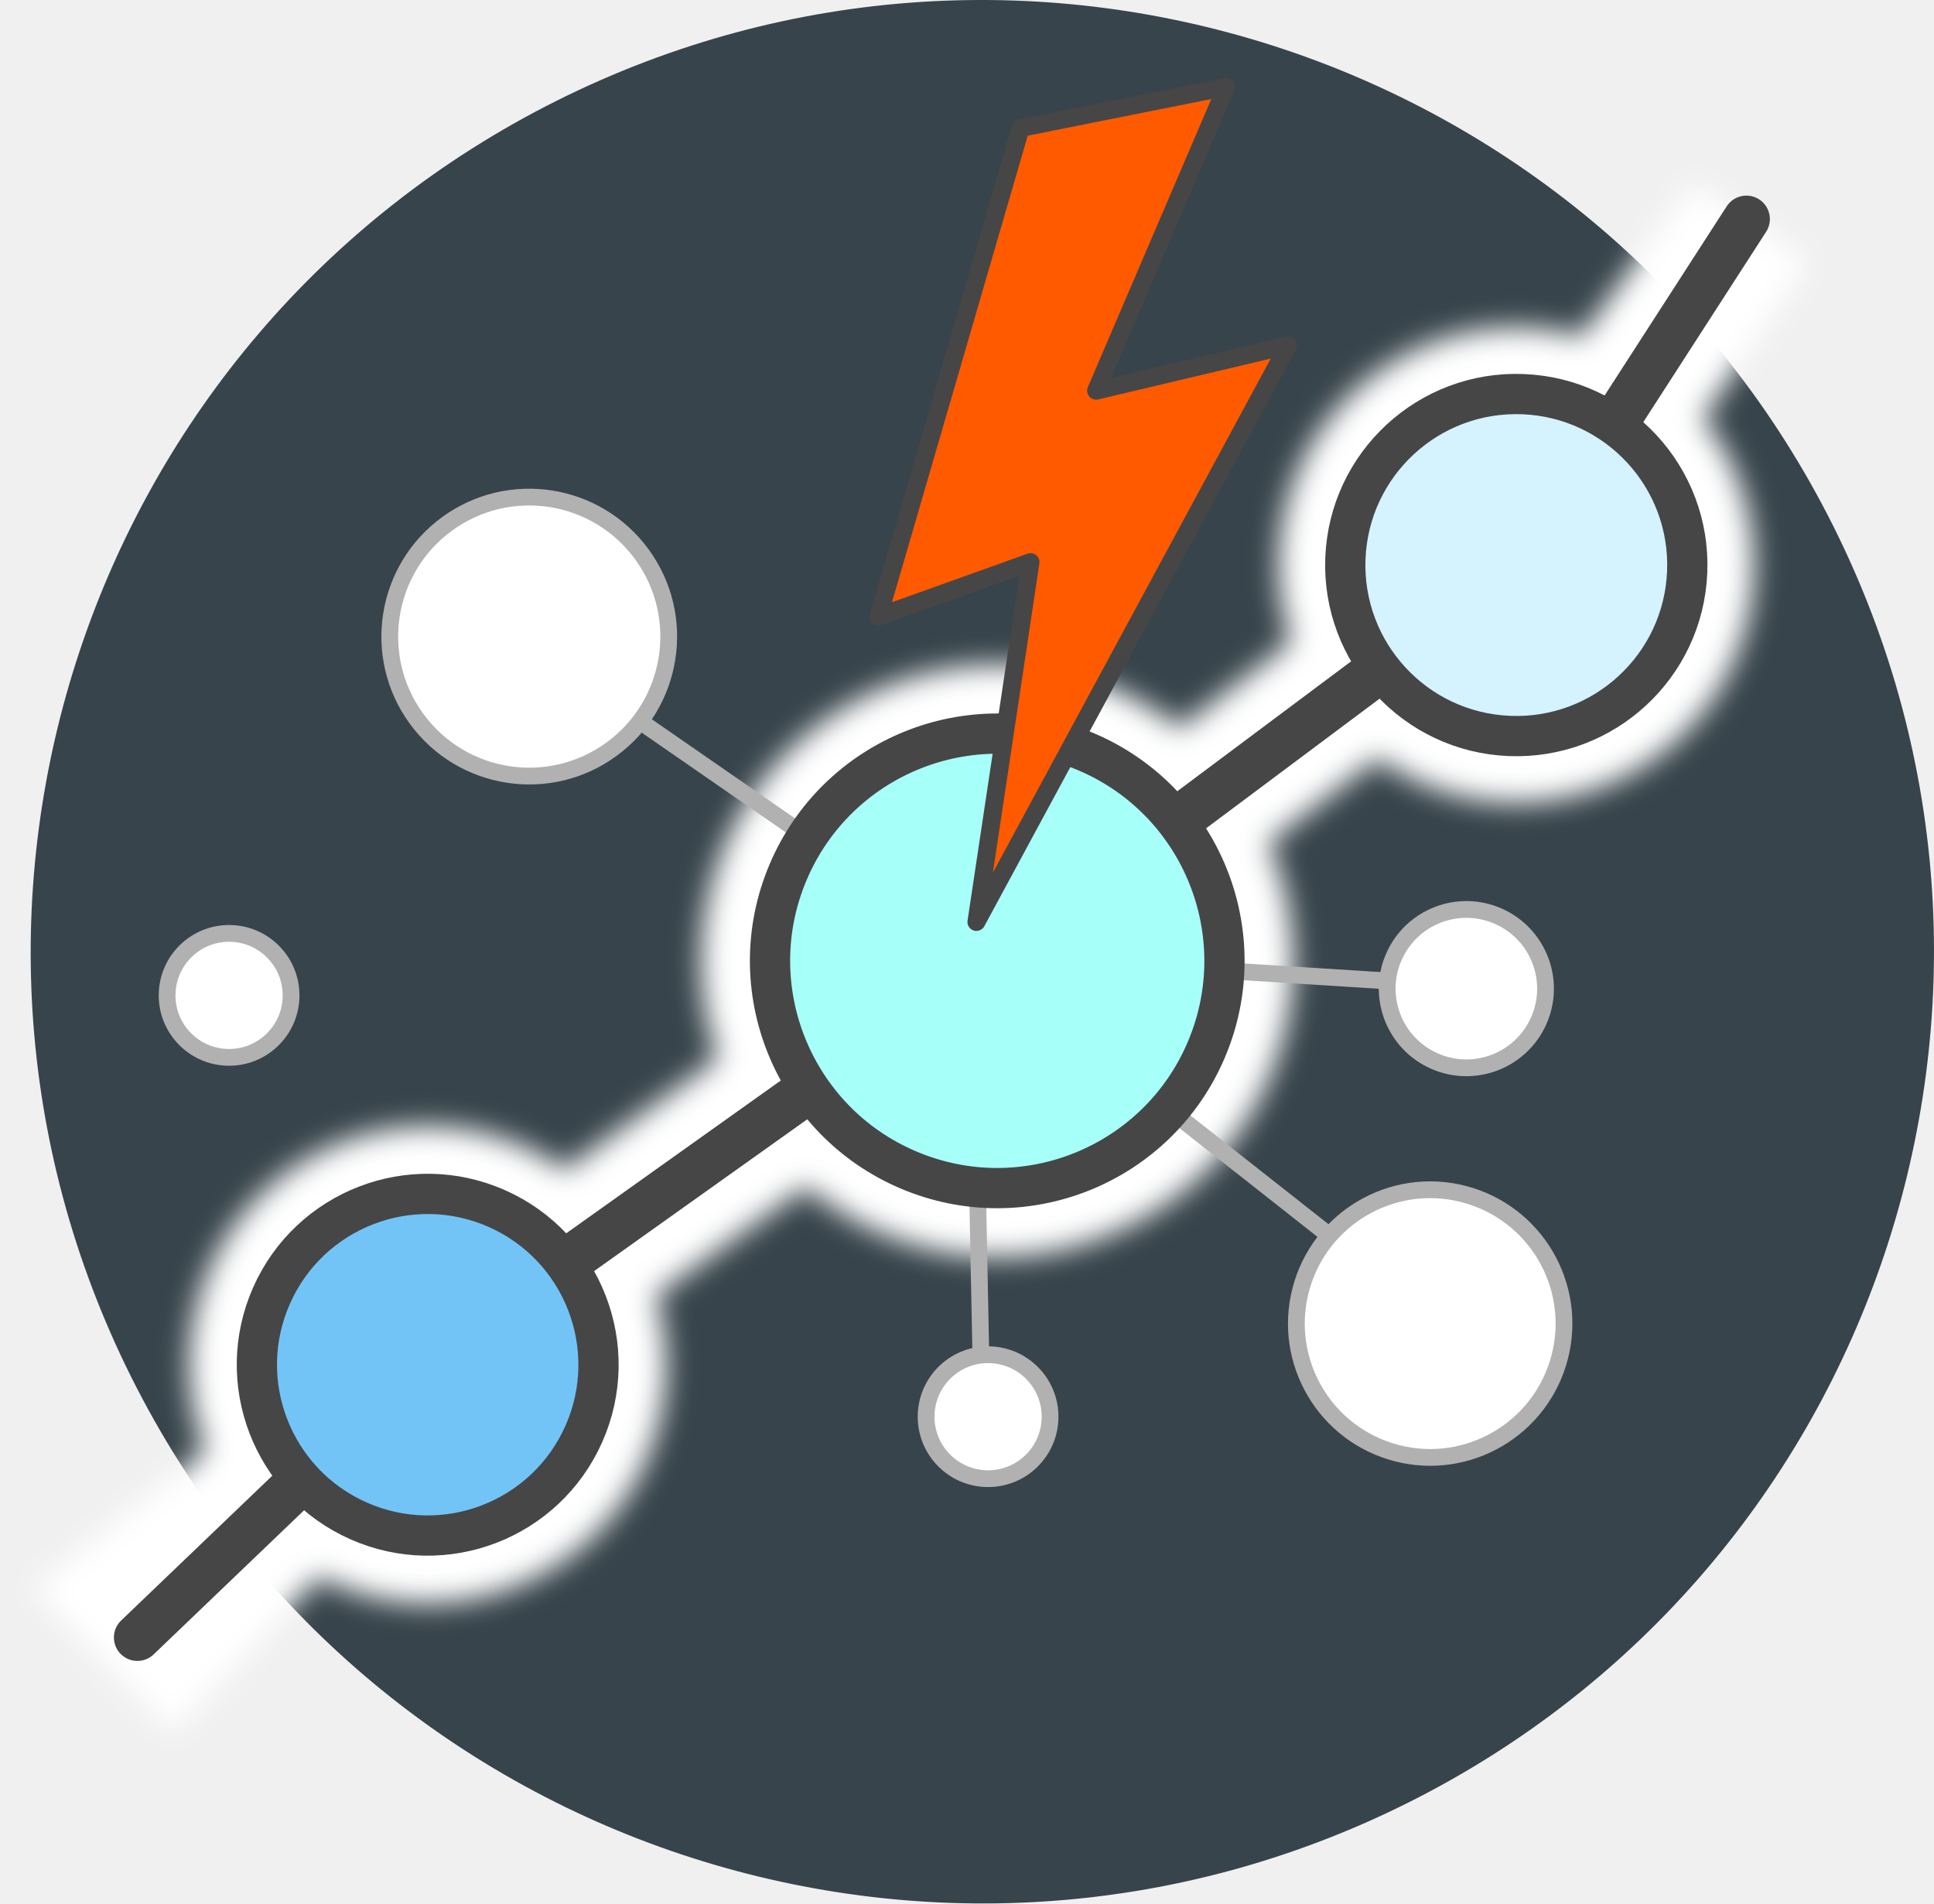
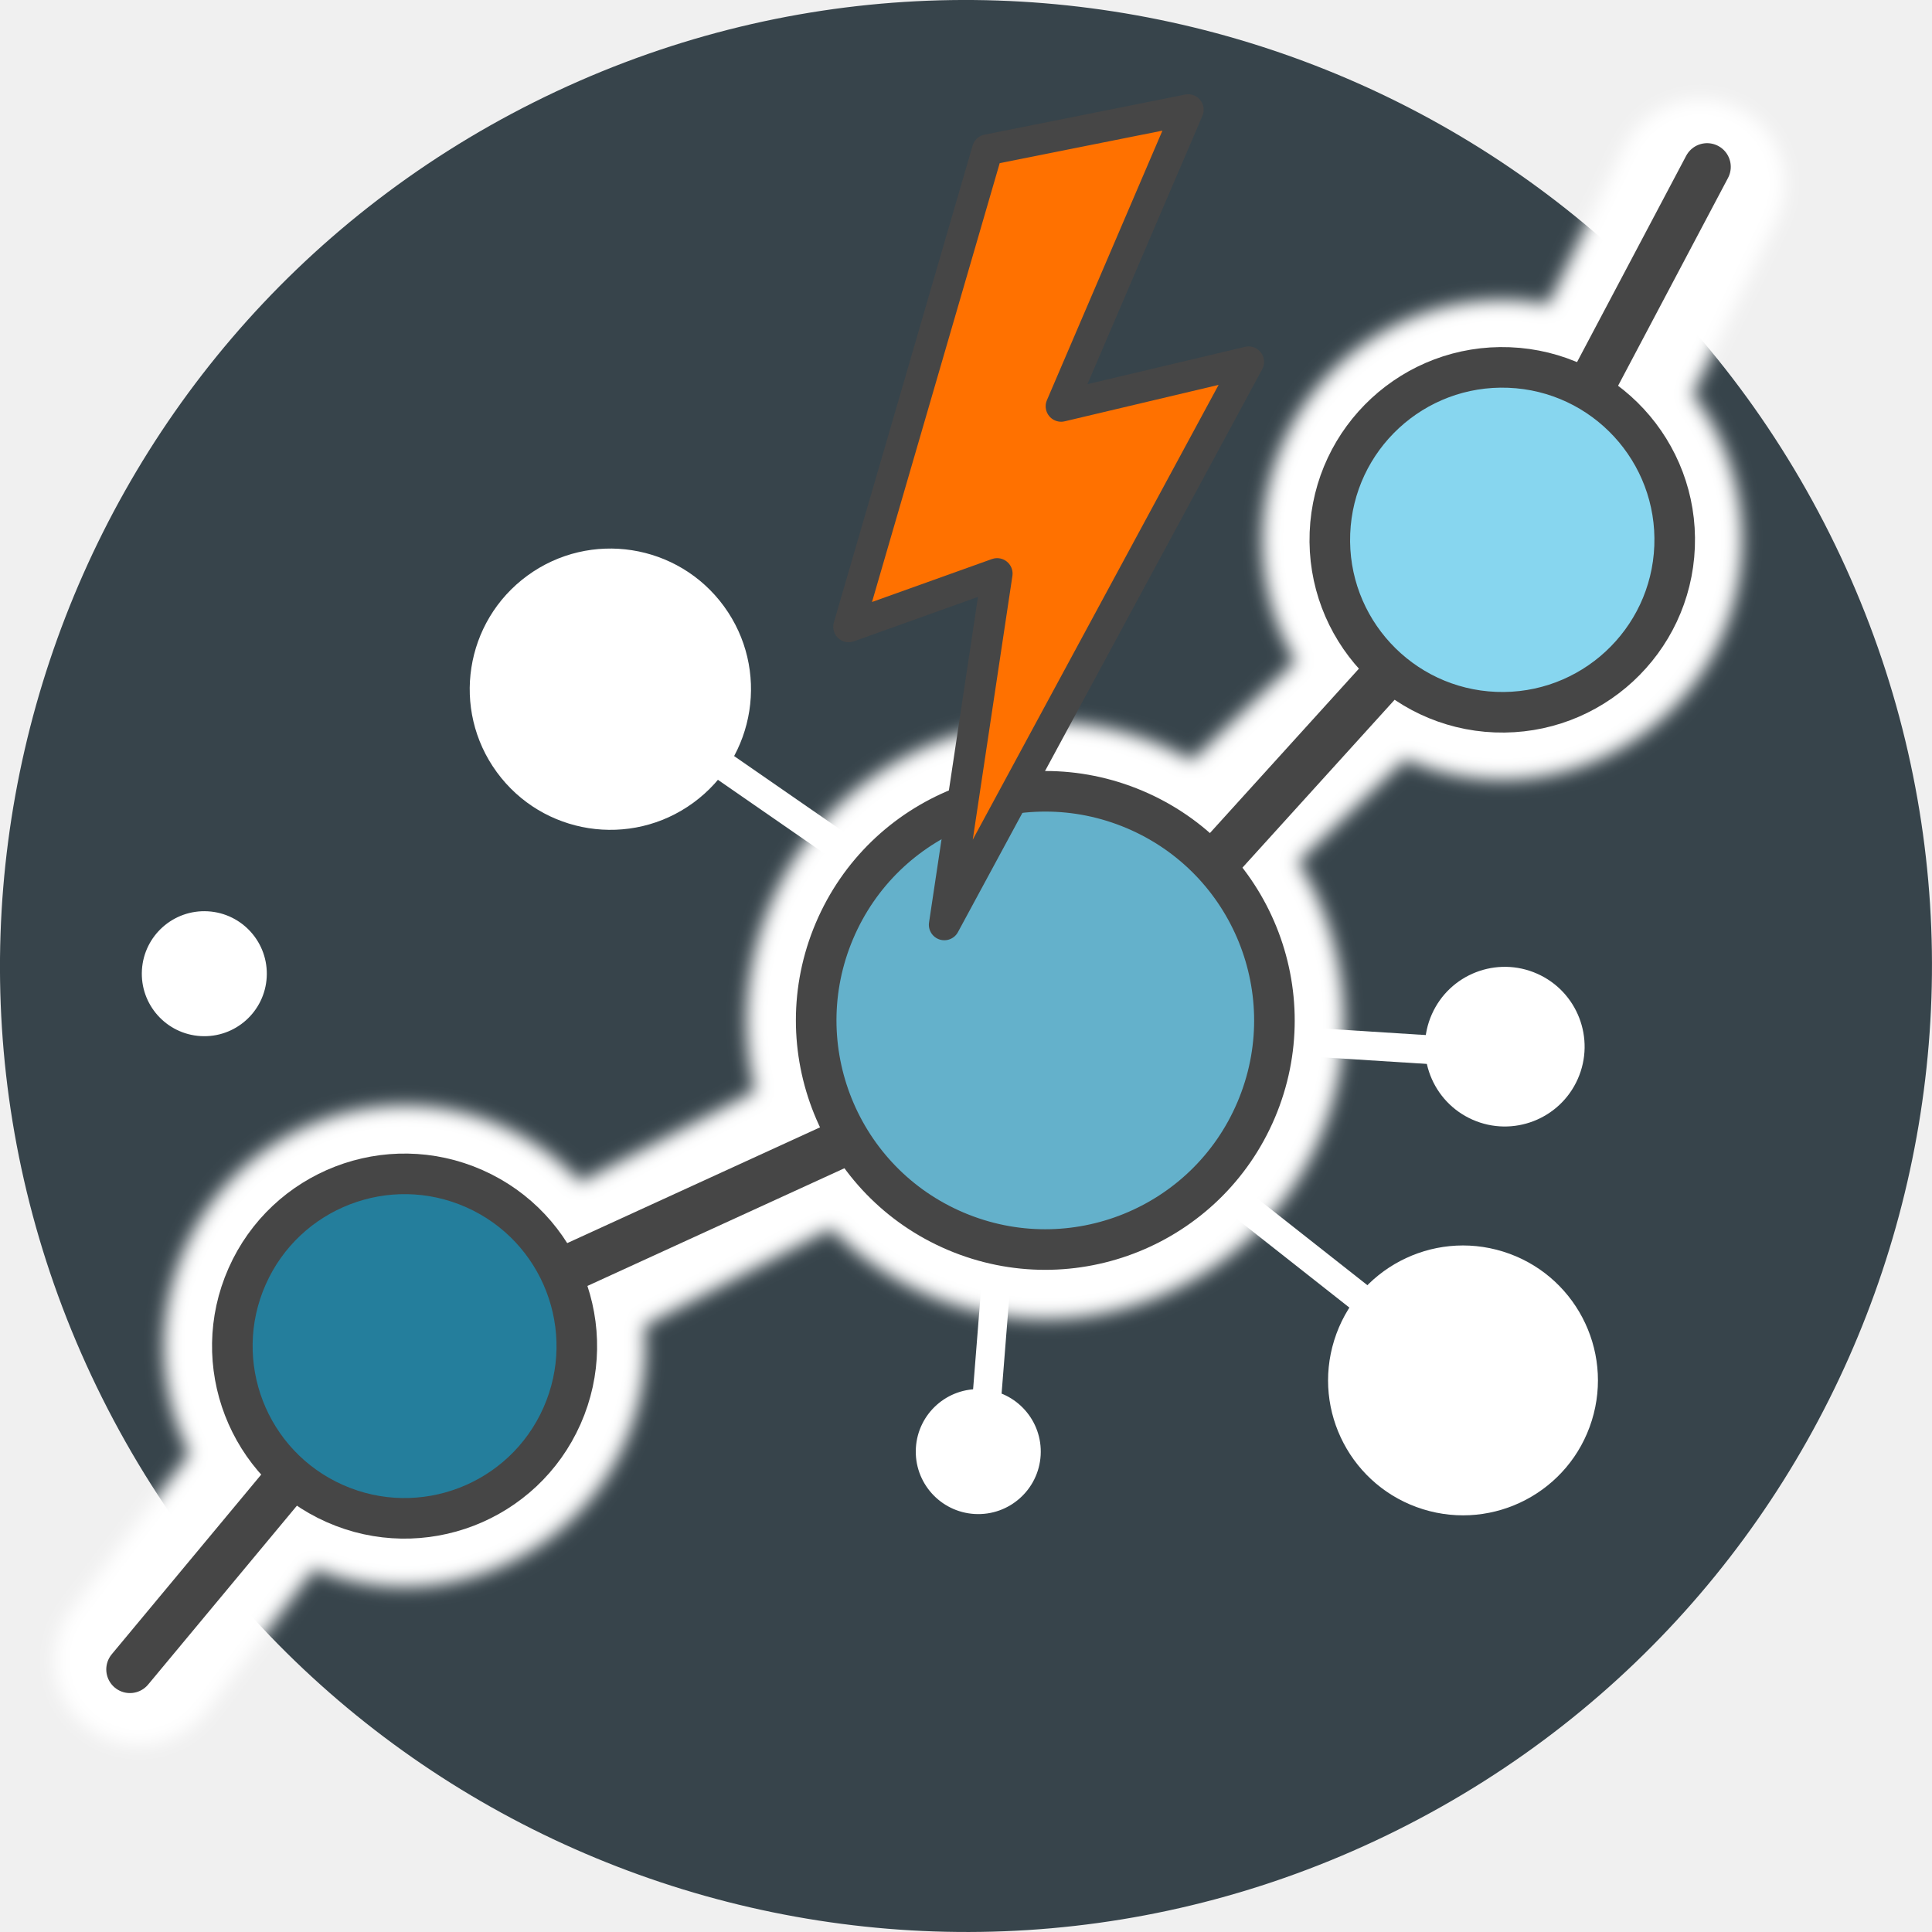
- <svg xmlns="http://www.w3.org/2000/svg" version="1.1" width="115.335" height="113.504" id="svg28907">
-   <defs id="defs28909">
-     <filter color-interpolation-filters="sRGB" id="filter24869-9-0-9-3-8-1-1-2-9">
-       <feGaussianBlur id="feGaussianBlur24871-88-8-5-2-9-9-8-6-1" stdDeviation="0.823" />
-     </filter>
-     <filter color-interpolation-filters="sRGB" id="filter24869-9-0-9-3-8-1-1-2-9-3">
-       <feGaussianBlur stdDeviation="0.823" id="feGaussianBlur24871-88-8-5-2-9-9-8-6-1-4" />
+ <svg xmlns="http://www.w3.org/2000/svg" width="114.262" height="114.262" id="svg6126" version="1.1">
+   <defs id="defs6128">
+     <filter color-interpolation-filters="sRGB" id="filter33413-3-7-1-4-9-0-2-5-8-0-5-0-5-99-2-8-3-0">
+       <feGaussianBlur stdDeviation="0.501" id="feGaussianBlur33415-4-0-7-8-1-3-2-1-7-0-8-1-5-2-0-6-7-5" />
    </filter>
  </defs>
-   <path style="fill:#37444b;fill-opacity:1;stroke:none" id="path22600-7-2-3-0-6-2-7-5-6-5-6-0-2-7-1-9-2-5" d="m 137.274,245.755 a 38.027,38.027 0 1 1 -76.054,0 38.027,38.027 0 1 1 76.054,0 z" transform="matrix(1.334553,-0.6673111,0.6673111,1.334553,-237.863,-204.9926)" />
-   <g id="g24836-35-0-0-7-2-7-9-9-2" style="filter:url(#filter24869-9-0-9-3-8-1-1-2-9-3)" transform="translate(718.0286,1554.874)">
-     <path style="fill:#ffffff;fill-opacity:1;stroke:none" id="path22279-2-9-3-4-1-5-5-8-0-9-6-92-2-72-3-9-2-3-1" d="m 230.357,403.434 c 0,21.894 -17.749,39.643 -39.643,39.643 -21.894,0 -39.643,-17.749 -39.643,-39.643 0,-21.894 17.749,-39.643 39.643,-39.643 21.894,0 39.643,17.749 39.643,39.643 z" transform="matrix(0.4099169,0.1737663,-0.1737663,0.4099169,-666.6311,-1696.092)" />
-     <path style="fill:#ffffff;fill-opacity:1;stroke:none" id="path22315-0-4-9-6-47-6-6-7-5-8-2-6-4-5-8-8-4-1-4" d="m 230.357,403.434 c 0,21.894 -17.749,39.643 -39.643,39.643 -21.894,0 -39.643,-17.749 -39.643,-39.643 0,-21.894 17.749,-39.643 39.643,-39.643 21.894,0 39.643,17.749 39.643,39.643 z" transform="matrix(0.3280671,0.1452998,-0.1452998,0.3280671,-696.4709,-1633.559)" />
-     <path style="fill:#ffffff;fill-opacity:1;stroke:none" id="path22373-3-0-0-2-3-0-1-4-2-4-9-7-0-0-2-6-5-3-0" d="m 230.357,403.434 c 0,21.894 -17.749,39.643 -39.643,39.643 -21.894,0 -39.643,-17.749 -39.643,-39.643 0,-21.894 17.749,-39.643 39.643,-39.643 21.894,0 39.643,17.749 39.643,39.643 z" transform="matrix(0.3573371,0.01412833,-0.01412833,0.3573371,-690.0529,-1668.036)" />
-     <path id="rect22712-3-4-3-10-4-5-6-4-0-9-03-6-0-7-3-3-8-0" d="m -716.054,-1460.142 15.784,-12.627 6.313,6.566 -13.763,14.647 z" style="fill:#ffffff;fill-opacity:1;stroke:none" />
-     <rect transform="matrix(0.8099927,-0.5864399,0.5864399,0.8099927,0,0)" y="-1604.286" x="311.697" height="9.282" width="20.357" id="rect22712-8-8-7-5-9-6-0-1-5-5-1-7-8-2-8-4-1-3-8" style="fill:#ffffff;fill-opacity:1;stroke:none" />
-     <rect transform="matrix(0.7910019,-0.6118137,0.6118137,0.7910019,0,0)" y="-1591.836" x="406.659" height="8.663" width="20.357" id="rect22712-5-1-6-1-6-6-2-9-8-4-4-4-9-0-8-7-1-6-1" style="fill:#ffffff;fill-opacity:1;stroke:none" />
-     <path id="rect22712-9-5-5-5-2-2-5-2-1-4-3-34-4-8-2-6-9-7-8" d="m -628.634,-1528.093 11.568,-15.861 6.887,4.645 -11.189,16.744 z" style="fill:#ffffff;fill-opacity:1;stroke:none" />
+   <g id="layer1" transform="translate(-319.7629,-695.2313)">
+     <path style="fill:#37444b;fill-opacity:1;stroke:none" id="path22600-7-2-3-0-6-2-7-5-6-5-6-0-4-5-57-1-9-4-4-3-0-2-4-2-2-7-0-3-9-9-3-9-6" d="m 137.274,245.755 c 0,21.002 -17.025,38.027 -38.027,38.027 -21.002,0 -38.027,-17.025 -38.027,-38.027 0,-21.002 17.025,-38.027 38.027,-38.027 21.002,0 38.027,17.025 38.027,38.027 z" transform="matrix(1.343461,-0.6717653,0.6717653,1.343461,78.46865,488.8704)" />
+     <path style="fill:none;stroke:#ffffff;stroke-width:1.7;stroke-linecap:butt;stroke-linejoin:miter;stroke-miterlimit:4;stroke-opacity:1;stroke-dasharray:none" d="m 356.913,736.642 23.214,16.071 -2.242,28.227" id="path22706-0-47-8-62-3-1-7-4-7-06-5-4-8-10-6-1-9-6-1-7-9-6-8-4-4-5-14-1-2-2-7-6-89" />
+     <path style="fill:none;stroke:#ffffff;stroke-width:1.7;stroke-linecap:butt;stroke-linejoin:miter;stroke-miterlimit:4;stroke-opacity:1;stroke-dasharray:none" d="m 407.805,757.534 -28.214,-1.786 26.072,20.536" id="path22708-5-7-1-01-2-5-7-3-7-86-8-8-4-28-2-3-5-7-6-6-8-1-2-5-7-9-5-5-57-3-4-9-6" />
+     <g transform="translate(2672.495,4629.012)" id="g33392-5-3-2-0-4-27-5-9-8-8-0-6-8-8-9-8-8" style="filter:url(#filter33413-3-7-1-4-9-0-2-5-8-0-5-0-5-99-2-8-3-0)">
+       <path transform="matrix(0.9830927,-0.1831088,0.1831088,0.9830927,855.2845,-562.3662)" id="path30233-03-9-0-6-6-27-6-9-1-0-3-5-5-0-9-2-2-5-7-4" d="m -2529.173,-3819.436 -17.173,15.657" style="fill:none;stroke:#ffffff;stroke-width:10;stroke-linecap:round;stroke-linejoin:miter;stroke-miterlimit:4;stroke-opacity:1;stroke-dasharray:none" />
+       <path style="fill:#ffffff;fill-opacity:1;stroke:none" id="path22279-2-9-3-4-1-5-5-8-0-9-6-92-2-8-9-9-1-7-6-5-4-6-6-6-1-3-1-4-4-4-4-5-4-2" d="m 230.357,403.434 c 0,21.894 -17.749,39.643 -39.643,39.643 -21.894,0 -39.643,-17.749 -39.643,-39.643 0,-21.894 17.749,-39.643 39.643,-39.643 21.894,0 39.643,17.749 39.643,39.643 z" transform="matrix(0.4099169,0.1737663,-0.1737663,0.4099169,-2298.985,-4071.945)" />
+       <path style="fill:#ffffff;fill-opacity:1;stroke:none" id="path22315-0-4-9-6-47-6-6-7-5-8-2-6-4-74-85-0-6-6-5-2-7-6-9-5-2-3-5-8-3-5-8-9-4-1" d="m 230.357,403.434 c 0,21.894 -17.749,39.643 -39.643,39.643 -21.894,0 -39.643,-17.749 -39.643,-39.643 0,-21.894 17.749,-39.643 39.643,-39.643 21.894,0 39.643,17.749 39.643,39.643 z" transform="matrix(0.3280671,0.1452998,-0.1452998,0.3280671,-2332.753,-4014.234)" />
+       <path style="fill:#ffffff;fill-opacity:1;stroke:none" id="path22373-3-0-0-2-3-0-1-4-2-4-9-7-0-2-7-35-8-0-3-3-5-6-6-8-3-46-9-4-6-3-4-3-5-0" d="m 230.357,403.434 c 0,21.894 -17.749,39.643 -39.643,39.643 -21.894,0 -39.643,-17.749 -39.643,-39.643 0,-21.894 17.749,-39.643 39.643,-39.643 21.894,0 39.643,17.749 39.643,39.643 z" transform="matrix(0.3573371,0.01412833,-0.01412833,0.3573371,-2326.335,-4048.711)" />
+       <rect transform="matrix(0.8869417,-0.4618814,0.4618814,0.8869417,-1859.764,-2293.926)" y="-1604.286" x="311.697" height="9.282" width="20.357" id="rect22712-8-8-7-5-9-6-0-1-5-5-1-7-8-6-0-4-3-9-0-9-9-4-1-5-1-3-7-02-6-0-8-0-4-7" style="fill:#ffffff;fill-opacity:1;stroke:none" />
+       <rect transform="matrix(0.7220088,-0.6918838,0.6918838,0.7220088,-1478.626,-2454.146)" y="-1591.836" x="406.659" height="8.663" width="20.357" id="rect22712-5-1-6-1-6-6-2-9-8-4-4-4-9-3-7-8-1-6-0-1-9-8-9-1-60-6-7-9-3-8-8-2-9-99" style="fill:#ffffff;fill-opacity:1;stroke:none" />
+       <path transform="matrix(0.9962729,-0.08625735,0.08625735,0.9962729,524.611,-260.3453)" id="path30233-6-9-3-4-3-7-4-9-6-1-5-9-1-7-2-3-2-1-0-7-9" d="m -2450.507,-3888.442 -12.122,20.456" style="fill:none;stroke:#ffffff;stroke-width:10;stroke-linecap:round;stroke-linejoin:miter;stroke-miterlimit:4;stroke-opacity:1;stroke-dasharray:none" />
+     </g>
+     <path style="fill:none;stroke:#464646;stroke-width:2.8;stroke-linecap:round;stroke-linejoin:miter;stroke-miterlimit:4;stroke-opacity:1;stroke-dasharray:none" d="m 327.448,793.963 15.893,-19.107 38.214,-17.5 27.679,-30.536 11.49,-21.721" id="path22704-5-2-0-3-9-2-5-4-9-5-9-2-7-5-6-9-6-6-9-1-3-5-2-0-9-3-7-1-3-7-2-6-2" />
+     <path transform="matrix(0.3146333,0.133375,-0.133375,0.3146333,375.387,603.2104)" d="m 230.357,403.434 c 0,21.894 -17.749,39.643 -39.643,39.643 -21.894,0 -39.643,-17.749 -39.643,-39.643 0,-21.894 17.749,-39.643 39.643,-39.643 21.894,0 39.643,17.749 39.643,39.643 z" id="path22279-5-5-4-51-0-5-4-9-9-0-5-8-81-94-68-8-0-3-1-6-7-2-6-12-5-9-6-0-4-7-1-0-8" style="fill:#64b1cb;fill-opacity:1;stroke:#464646;stroke-width:7.023;stroke-miterlimit:4;stroke-opacity:1;stroke-dasharray:none" />
+     <path transform="matrix(0.2348964,0.1040349,-0.1040349,0.2348964,340.8632,660.236)" d="m 230.357,403.434 c 0,21.894 -17.749,39.643 -39.643,39.643 -21.894,0 -39.643,-17.749 -39.643,-39.643 0,-21.894 17.749,-39.643 39.643,-39.643 21.894,0 39.643,17.749 39.643,39.643 z" id="path22315-6-9-1-2-4-1-0-0-8-0-6-0-12-21-75-3-6-9-8-5-9-2-8-6-7-2-8-3-76-8-0-4-1" style="fill:#247e9c;fill-opacity:1;stroke:#464646;stroke-width:9.342;stroke-miterlimit:4;stroke-opacity:1;stroke-dasharray:none" />
+     <path transform="matrix(0.1088967,0.04817553,-0.04817553,0.1088967,407.4264,704.0125)" d="m 230.357,403.434 c 0,21.894 -17.749,39.643 -39.643,39.643 -21.894,0 -39.643,-17.749 -39.643,-39.643 0,-21.894 17.749,-39.643 39.643,-39.643 21.894,0 39.643,17.749 39.643,39.643 z" id="path22359-3-7-5-0-3-2-0-4-1-58-9-3-7-68-3-7-5-3-02-5-8-47-7-7-5-0-35-9-93-7-4-5-5" style="fill:#ffffff;fill-opacity:1;stroke:none" />
+     <path transform="matrix(0.1694508,-0.123717,0.123717,0.1694508,273.6325,691.2242)" d="m 230.357,403.434 c 0,21.894 -17.749,39.643 -39.643,39.643 -21.894,0 -39.643,-17.749 -39.643,-39.643 0,-21.894 17.749,-39.643 39.643,-39.643 21.894,0 39.643,17.749 39.643,39.643 z" id="path22361-3-8-8-2-7-9-6-1-7-6-5-9-4-1-29-5-8-4-6-7-8-0-8-2-9-2-2-1-2-6-8-5-9" style="fill:#ffffff;fill-opacity:1;stroke:none" />
+     <path transform="matrix(0.09307798,0.00542274,-0.00542274,0.09307798,362.0561,742.4966)" d="m 230.357,403.434 c 0,21.894 -17.749,39.643 -39.643,39.643 -21.894,0 -39.643,-17.749 -39.643,-39.643 0,-21.894 17.749,-39.643 39.643,-39.643 21.894,0 39.643,17.749 39.643,39.643 z" id="path22363-8-6-2-1-2-7-0-8-3-4-7-6-8-3-0-4-1-0-4-0-2-68-7-8-0-0-8-6-7-5-9-7-45" style="fill:#ffffff;fill-opacity:1;stroke:none" />
+     <path transform="matrix(0.1921834,0.05977609,-0.05977609,0.1921834,393.7514,687.9375)" d="m 230.357,403.434 c 0,21.894 -17.749,39.643 -39.643,39.643 -21.894,0 -39.643,-17.749 -39.643,-39.643 0,-21.894 17.749,-39.643 39.643,-39.643 21.894,0 39.643,17.749 39.643,39.643 z" id="path22365-5-6-7-4-1-7-1-0-6-3-8-7-78-5-0-2-0-4-4-9-5-2-2-6-9-5-3-6-7-3-8-8-1" style="fill:#ffffff;fill-opacity:1;stroke:none" />
+     <path transform="matrix(0.2570842,0.01016455,-0.01016455,0.2570842,363.6803,621.5025)" d="m 230.357,403.434 c 0,21.894 -17.749,39.643 -39.643,39.643 -21.894,0 -39.643,-17.749 -39.643,-39.643 0,-21.894 17.749,-39.643 39.643,-39.643 21.894,0 39.643,17.749 39.643,39.643 z" id="path22373-5-7-7-53-1-0-4-2-8-4-1-6-5-31-560-3-8-4-6-0-8-1-9-1-36-3-6-0-1-4-2-2-36" style="fill:#87d6ef;fill-opacity:1;stroke:#464646;stroke-width:9.328;stroke-miterlimit:4;stroke-opacity:1;stroke-dasharray:none" />
+     <path transform="matrix(0.09307798,0.00542274,-0.00542274,0.09307798,316.2828,714.2328)" d="m 230.357,403.434 c 0,21.894 -17.749,39.643 -39.643,39.643 -21.894,0 -39.643,-17.749 -39.643,-39.643 0,-21.894 17.749,-39.643 39.643,-39.643 21.894,0 39.643,17.749 39.643,39.643 z" id="path22363-8-1-8-0-7-4-7-5-0-4-2-0-0-3-71-5-0-8-7-2-7-1-9-7-4-5-0-5-9-5-3-7-7-4" style="fill:#ffffff;fill-opacity:1;stroke:none" />
+     <path style="fill:#ff7100;fill-opacity:1;stroke:#464646;stroke-width:1.829;stroke-linejoin:round;stroke-miterlimit:4;stroke-opacity:1;stroke-dasharray:none" d="m 369.957,732.299 8.777,-3.143 -3.122,20.769 17.996,-33.291 -11.088,2.625 7.515,-17.538 -11.871,2.371 z" id="path25792-0-8-4-6" />
  </g>
-   <path style="fill:none;stroke:#b1b1b1;stroke-width:1px;stroke-linecap:butt;stroke-linejoin:miter;stroke-opacity:1" d="m 34.8,40.678 23.214,16.071 0.536,26.964" id="path22706-0-47-8-62-3-1-7-4-7-06-5-4-2-4-8-7-2-1" />
-   <path style="fill:none;stroke:#b1b1b1;stroke-width:1px;stroke-linecap:butt;stroke-linejoin:miter;stroke-opacity:1" d="m 86.228,58.714 -28.214,-1.786 26.072,20.536" id="path22708-5-7-1-01-2-5-7-3-7-86-8-8-8-1-3-8-8-7" />
-   <path style="fill:none;stroke:#464646;stroke-width:2.8;stroke-linecap:round;stroke-linejoin:miter;stroke-miterlimit:4;stroke-opacity:1;stroke-dasharray:none" d="m 8.193,97.642 16.964,-16.25 34.107,-24.286 31.786,-23.75 13.097,-20.292" id="path22704-5-2-0-3-9-2-5-4-9-5-9-2-3-0-7-7-8-7" />
-   <path transform="matrix(0.3146333,0.133375,-0.133375,0.3146333,53.27423,-95.07442)" d="m 230.357,403.434 a 39.643,39.643 0 1 1 -79.286,0 39.643,39.643 0 1 1 79.286,0 z" id="path22279-5-5-4-51-0-5-4-9-9-0-5-8-23-5-1-3-5-0" style="fill:#a7fffa;fill-opacity:1;stroke:#464646;stroke-width:7.023;stroke-miterlimit:4;stroke-opacity:1;stroke-dasharray:none" />
-   <path transform="matrix(0.2348964,0.1040349,-0.1040349,0.2348964,22.67913,-33.22742)" d="m 230.357,403.434 a 39.643,39.643 0 1 1 -79.286,0 39.643,39.643 0 1 1 79.286,0 z" id="path22315-6-9-1-2-4-1-0-0-8-0-6-0-0-2-6-3-0-8" style="fill:#72c4f7;fill-opacity:1;stroke:#464646;stroke-width:9.342;stroke-miterlimit:4;stroke-opacity:1;stroke-dasharray:none" />
-   <path transform="matrix(0.1088967,0.04817553,-0.04817553,0.1088967,86.11463,5.832282)" d="m 230.357,403.434 a 39.643,39.643 0 1 1 -79.286,0 39.643,39.643 0 1 1 79.286,0 z" id="path22359-3-7-5-0-3-2-0-4-1-58-9-3-4-0-8-5-3-9" style="fill:#ffffff;fill-opacity:1;stroke:#b1b1b1;stroke-width:8.398;stroke-miterlimit:4;stroke-opacity:1;stroke-dasharray:none" />
-   <path transform="matrix(0.1694508,-0.123717,0.123717,0.1694508,-50.66647,-6.808118)" d="m 230.357,403.434 a 39.643,39.643 0 1 1 -79.286,0 39.643,39.643 0 1 1 79.286,0 z" id="path22361-3-8-8-2-7-9-6-1-7-6-5-9-0-8-4-8-3-5" style="fill:#ffffff;fill-opacity:1;stroke:#b1b1b1;stroke-width:4.766;stroke-miterlimit:4;stroke-opacity:1;stroke-dasharray:none" />
-   <path transform="matrix(0.09307798,0.00542274,-0.00542274,0.09307798,43.36143,45.89298)" d="m 230.357,403.434 a 39.643,39.643 0 1 1 -79.286,0 39.643,39.643 0 1 1 79.286,0 z" id="path22363-8-6-2-1-2-7-0-8-3-4-7-6-2-1-5-1-4-4" style="fill:#ffffff;fill-opacity:1;stroke:#b1b1b1;stroke-width:10.725;stroke-miterlimit:4;stroke-opacity:1;stroke-dasharray:none" />
-   <path transform="matrix(0.1921834,0.05977609,-0.05977609,0.1921834,72.75333,-10.00812)" d="m 230.357,403.434 a 39.643,39.643 0 1 1 -79.286,0 39.643,39.643 0 1 1 79.286,0 z" id="path22365-5-6-7-4-1-7-1-0-6-3-8-7-70-1-0-4-5-1" style="fill:#ffffff;fill-opacity:1;stroke:#b1b1b1;stroke-width:4.969;stroke-miterlimit:4;stroke-opacity:1;stroke-dasharray:none" />
-   <path transform="matrix(0.2570842,0.01016455,-0.01016455,0.2570842,45.49613,-71.96092)" d="m 230.357,403.434 a 39.643,39.643 0 1 1 -79.286,0 39.643,39.643 0 1 1 79.286,0 z" id="path22373-5-7-7-53-1-0-4-2-8-4-1-6-9-5-4-2-5-7" style="fill:#d5f2ff;fill-opacity:1;stroke:#464646;stroke-width:9.328;stroke-miterlimit:4;stroke-opacity:1;stroke-dasharray:none" />
-   <path transform="matrix(0.09307798,0.00542274,-0.00542274,0.09307798,-1.901678,20.76938)" d="m 230.357,403.434 a 39.643,39.643 0 1 1 -79.286,0 39.643,39.643 0 1 1 79.286,0 z" id="path22363-8-1-8-0-7-4-7-5-0-4-2-0-0-7-8-8-9-7-2" style="fill:#ffffff;fill-opacity:1;stroke:#b1b1b1;stroke-width:10.725;stroke-miterlimit:4;stroke-opacity:1;stroke-dasharray:none" />
-   <path style="fill:#ff5a00;fill-opacity:1;stroke:#464646;stroke-width:1.07;stroke-linecap:butt;stroke-linejoin:round;stroke-miterlimit:4;stroke-opacity:1;stroke-dasharray:none" d="m 52.388,36.767 9.067,-3.246 -3.226,21.456 18.591,-34.391 -11.454,2.712 7.763,-18.117 -12.264,2.449 z" id="path25792-0-8" />
</svg>
